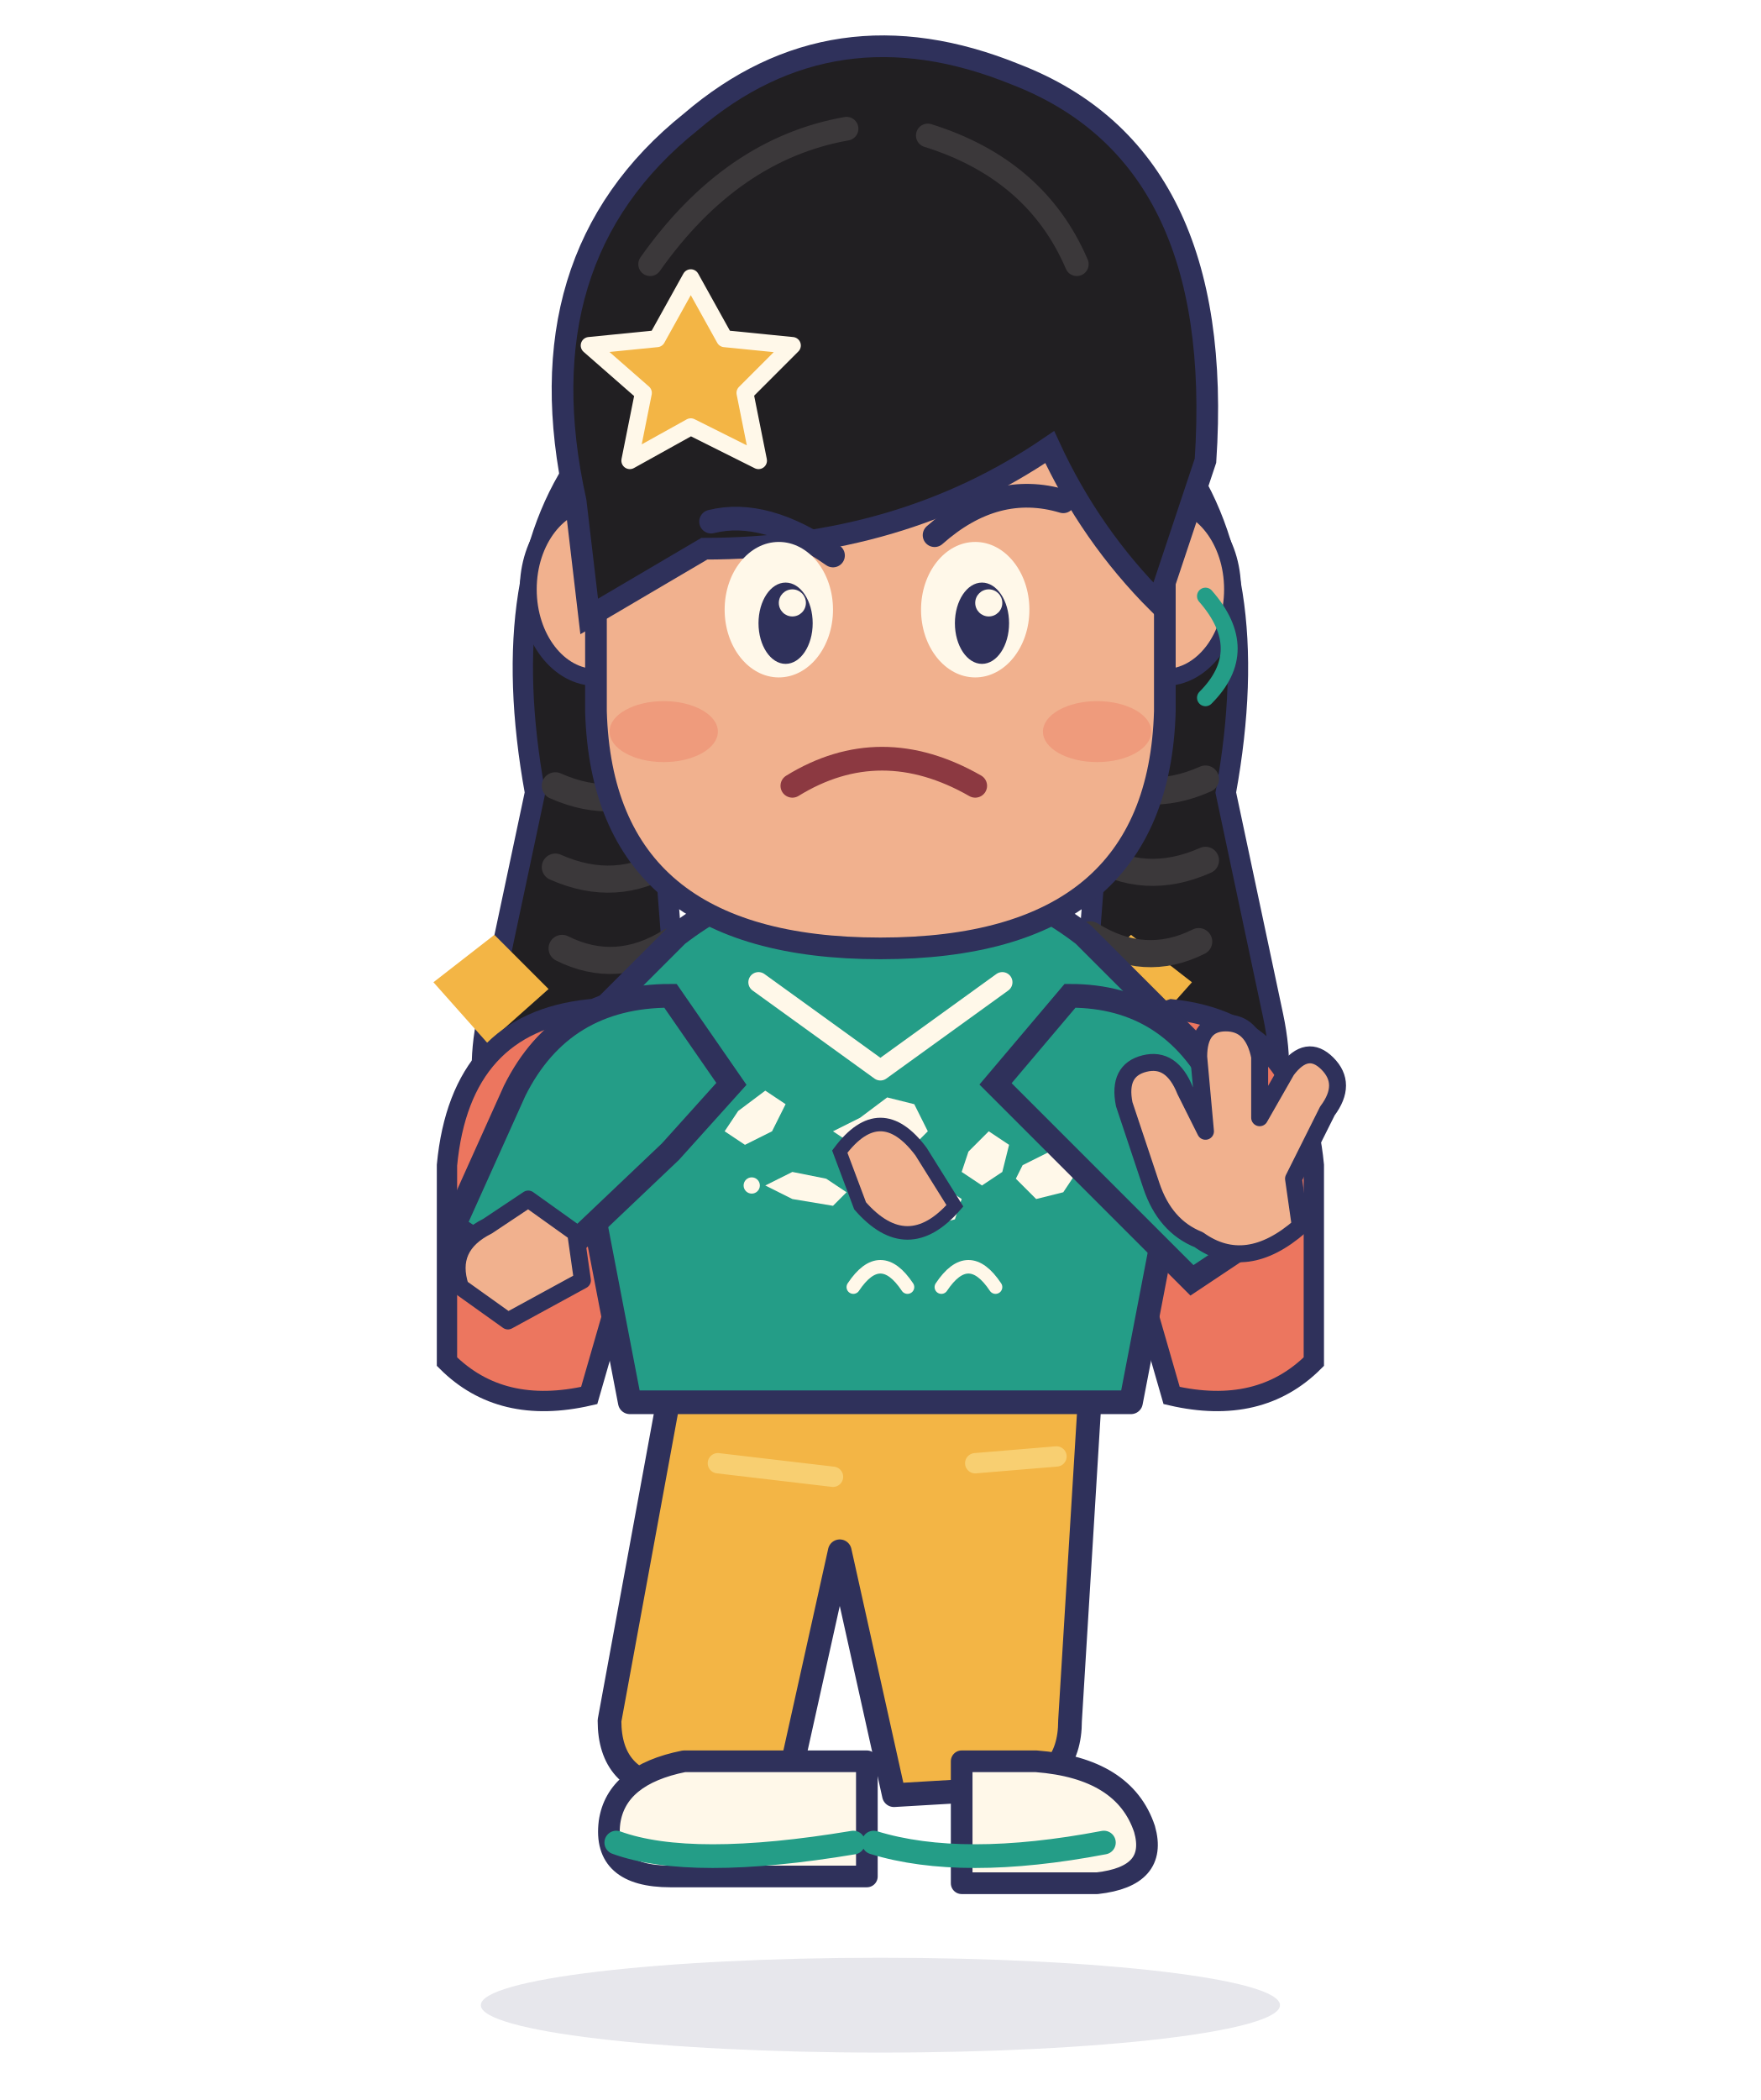
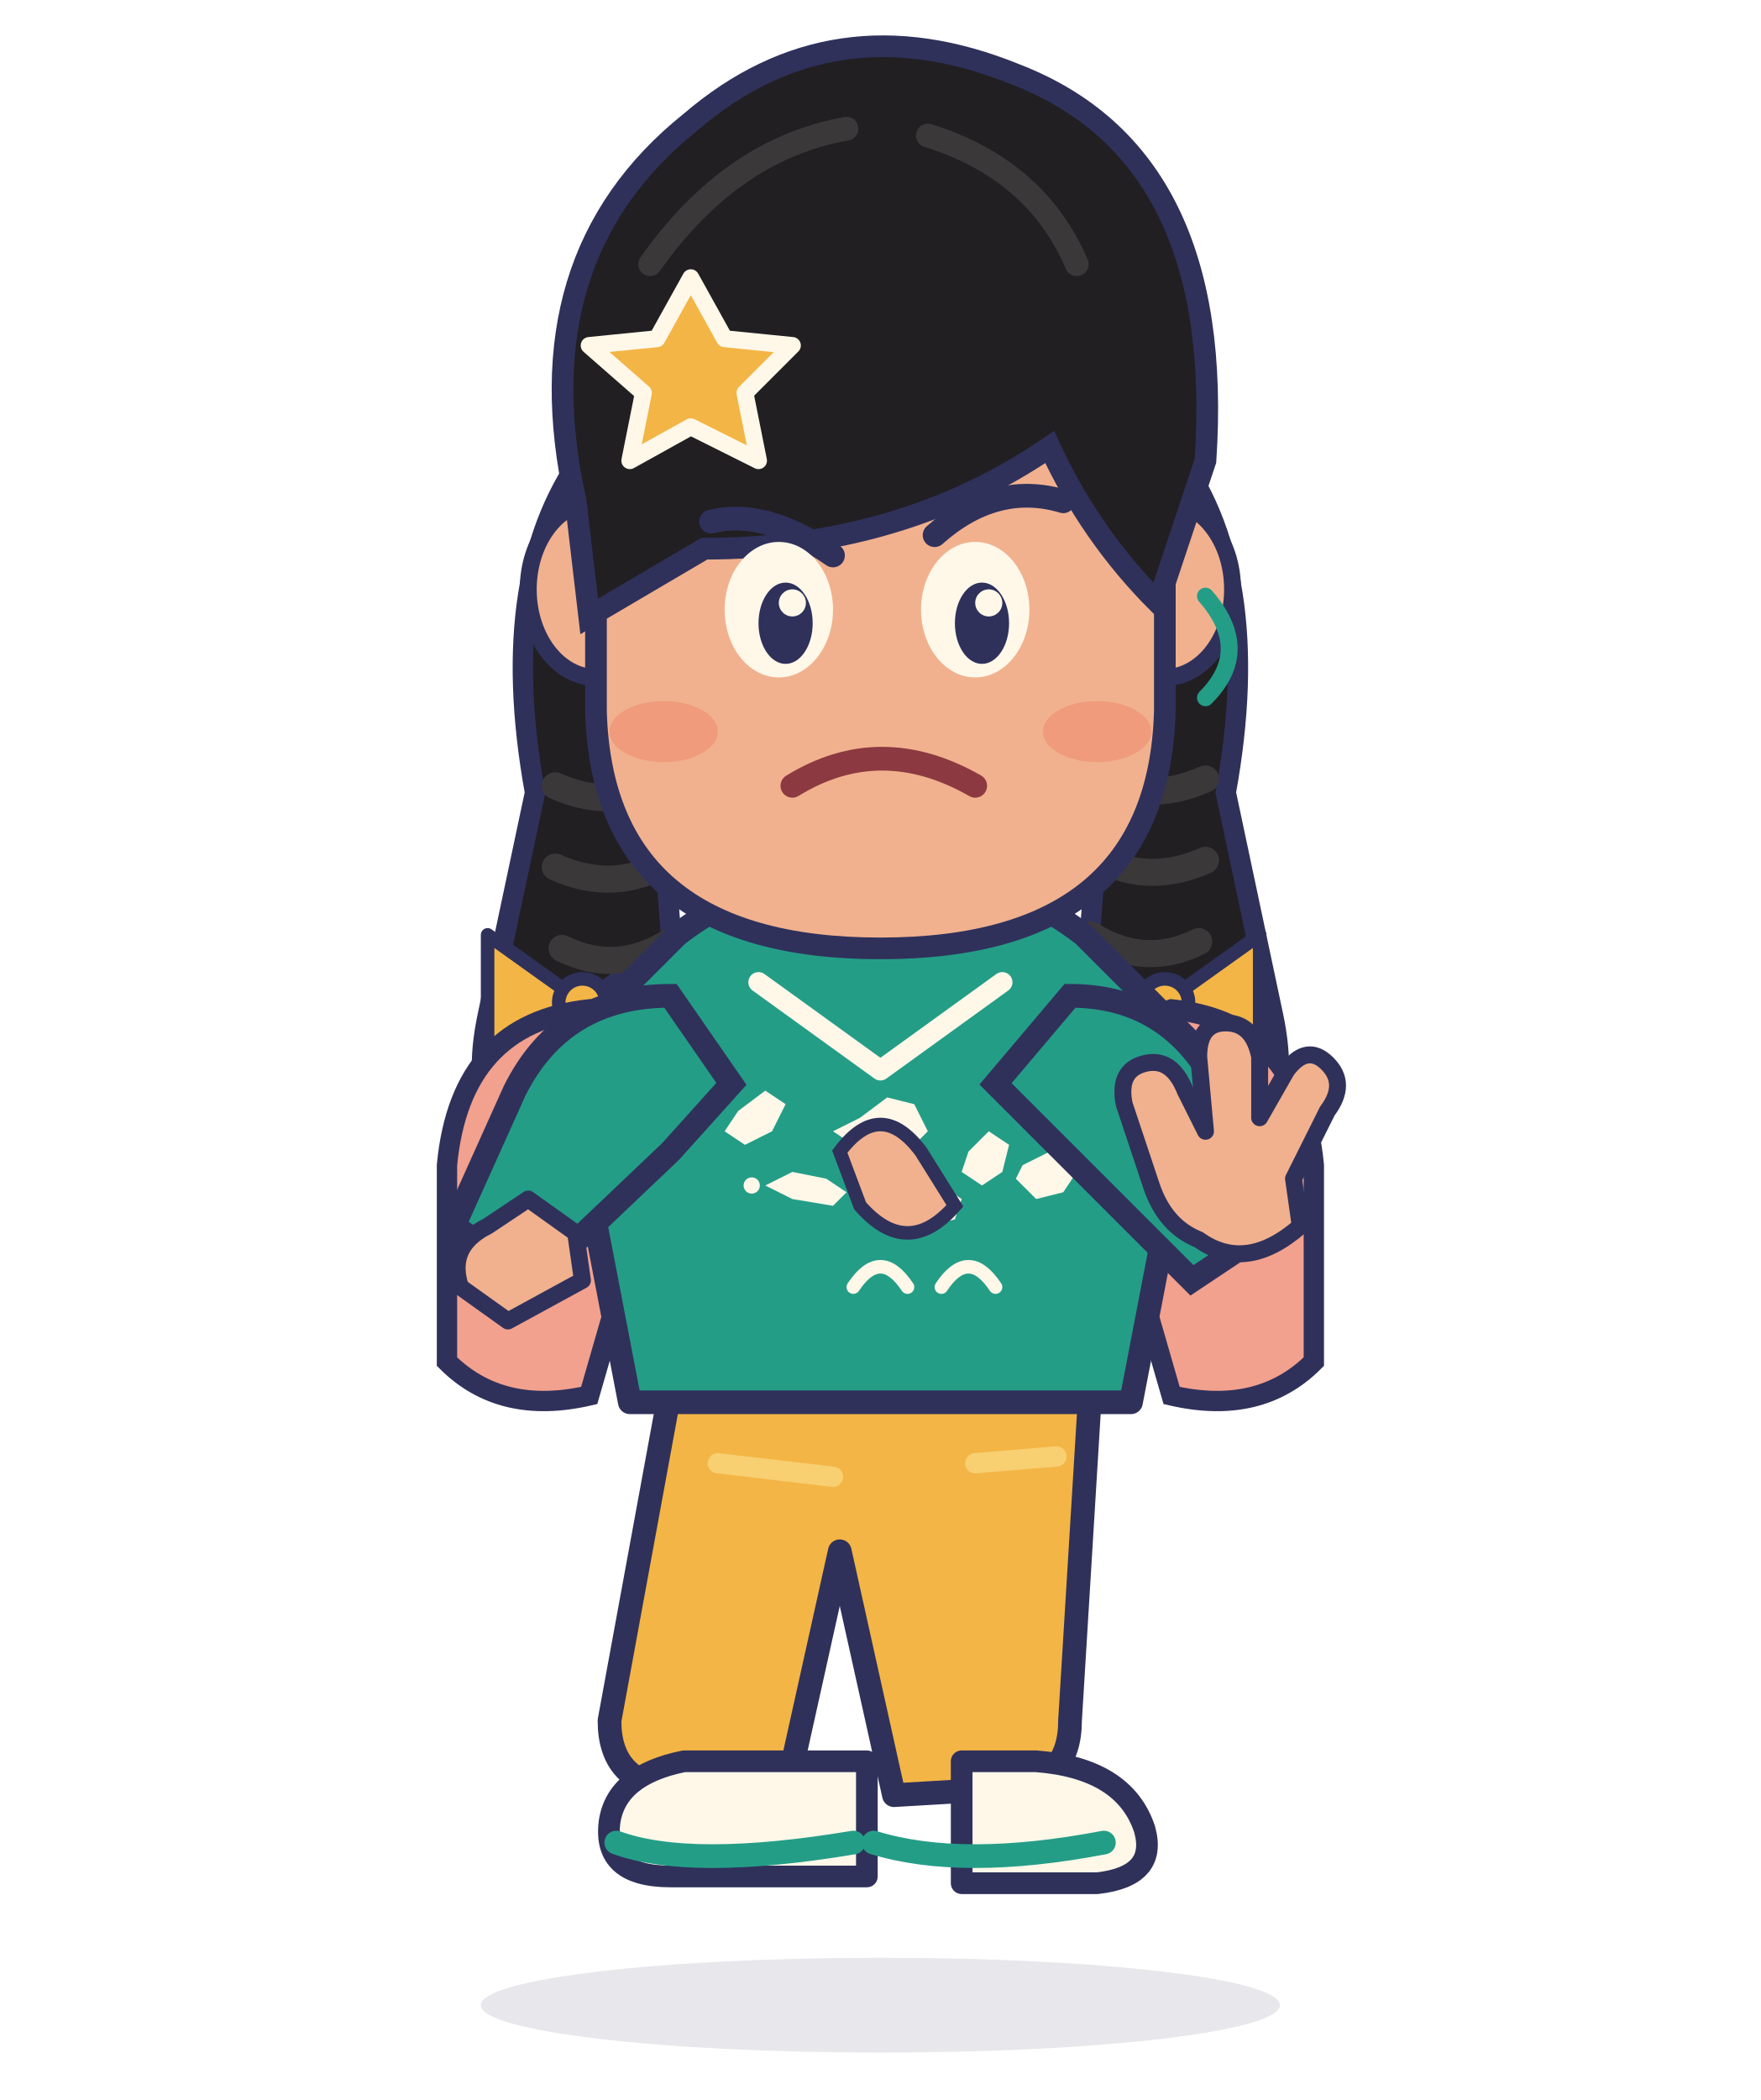
<svg xmlns="http://www.w3.org/2000/svg" viewBox="0 0 260 310" role="img" aria-label="Nara — gentleConcern / concern">
  <ellipse cx="130" cy="296" rx="59" ry="7" fill="#2f315b" opacity=".12" />
  <path d="M87 66q-14 18-8 51l-7 33q-4 19 11 24 17-5 17-24l-3-39Zm86 0q14 18 8 51l7 33q4 19-11 24-17-5-17-24l3-39Z" fill="#211f22" stroke="#2f315b" stroke-width="3" />
-   <path d="m64 145 9-7 8 8-9 8Z" fill="#f3b545" />
-   <path d="m176 145-9-7-8 8 9 8Z" fill="#f3b545" />
+   <path d="M86 148 72 138v20Zm0 0 14-10v20Z" fill="#f3b545" stroke="#2f315b" stroke-width="2" stroke-linejoin="round" />
+   <circle cx="86" cy="148" r="3.5" fill="#f3b545" stroke="#2f315b" stroke-width="2" />
+   <path d="M172 148 158 138v20Zm0 0 14-10v20Z" fill="#f3b545" stroke="#2f315b" stroke-width="2" stroke-linejoin="round" />
+   <circle cx="172" cy="148" r="3.5" fill="#f3b545" stroke="#2f315b" stroke-width="2" />
  <path d="M82 116q9 4 17-1m-17 13q9 4 17-1m-16 13q8 4 16-1m79-24q-9 4-17-1m17 13q-9 4-17-1m16 13q-8 4-16-1" fill="none" stroke="#3b383a" stroke-width="4" stroke-linecap="round" />
-   <path d="M87 149q-19 2-21 23v29q8 8 21 5l15-52Zm86 0q19 2 21 23v29q-8 8-21 5l-15-52Z" fill="#ec765f" stroke="#2f315b" stroke-width="3" />
-   <path d="M99 146q-8 17-5 43m67-43q8 17 5 43" fill="none" stroke="#ec765f" stroke-width="10" stroke-linecap="round" />
+   <path d="M87 149q-19 2-21 23v29q8 8 21 5l15-52Zm86 0q19 2 21 23v29q-8 8-21 5l-15-52Z" fill="#f2a18e" stroke="#2f315b" stroke-width="3" />
+   <path d="M99 146q-8 17-5 43m67-43q8 17 5 43" fill="none" stroke="#f2a18e" stroke-width="10" stroke-linecap="round" />
  <path d="M99 205h62l-3 49q0 9-9 10l-17 1-8-36-8 36-17-1q-9-1-9-10Z" fill="#f3b545" stroke="#2f315b" stroke-width="3.5" stroke-linejoin="round" />
  <path d="m106 216 17 2m21-2 12-1" fill="none" stroke="#f8cf71" stroke-width="3" stroke-linecap="round" />
  <path d="M111 260h17v17H99q-10 0-9-8 1-7 11-9Zm31 0h11q13 1 16 10 2 7-7 8h-20Z" fill="#fff8e9" stroke="#2f315b" stroke-width="3.2" stroke-linejoin="round" />
  <path d="M91 272q11 4 35 0m3 0q13 4 34 0" fill="none" stroke="#249d87" stroke-width="3.5" stroke-linecap="round" />
  <path d="M108 116h44v27q-3 13-22 13t-22-13Z" fill="#f1b18e" stroke="#2f315b" stroke-width="2.5" />
  <path d="M100 138q13-10 30-10t30 10l17 17-10 52H93l-10-52Z" fill="#249d87" stroke="#2f315b" stroke-width="3.5" stroke-linejoin="round" />
  <path d="m112 145 18 13 18-13" fill="none" stroke="#fff8e9" stroke-width="3" stroke-linecap="round" stroke-linejoin="round" />
  <path d="m109 164 4-3 3 2-2 4-4 2-3-2Zm8 9 5 1 3 2-2 2-6-1-4-2Zm10-8 4-3 4 1 2 4-3 3-4-2-4 1-3-2Zm9 12 3-2 3 2-1 3-4 1-2-2Zm7-7 3-3 3 2-1 4-3 2-3-2Zm8 2 4-2 4 3-2 3-4 1-3-3Z" fill="#fff8e9" />
  <circle cx="111" cy="175" r="1.2" fill="#fff8e9" />
  <circle cx="153" cy="165" r="1.3" fill="#fff8e9" />
  <path d="M126 190q4-6 8 0m5 0q4-6 8 0" stroke="#fff8e9" stroke-width="2" fill="none" stroke-linecap="round" />
  <path d="M99 147q-16 0-23 14l-9 20 12 8 20-19 9-10Zm59 0q15 0 22 14l8 20-12 8-19-19-10-10Z" fill="#249d87" stroke="#2f315b" stroke-width="3.5" />
  <path d="M72 181q-6 3-4 9l7 5 11-6-1-7-7-5Zm105 2q-5-2-7-8l-4-12q-1-5 3-6 4-1 6 4l3 6-1-11q0-5 4-5 4 0 5 5v9l4-7q3-4 6-1 3 3 0 7l-5 10 1 7q-8 7-15 2Z" fill="#f1b18e" stroke="#2f315b" stroke-width="2.5" stroke-linejoin="round" />
  <path d="M124 170q6-8 12 0l5 8q-7 8-14 0Z" fill="#f1b18e" stroke="#2f315b" stroke-width="2" />
  <ellipse cx="88" cy="87" rx="10" ry="13" fill="#f1b18e" stroke="#2f315b" stroke-width="2.5" />
  <ellipse cx="172" cy="87" rx="10" ry="13" fill="#f1b18e" stroke="#2f315b" stroke-width="2.5" />
  <path d="M88 70q0-39 42-41 42 2 42 41v35q-1 35-42 35t-42-35Z" fill="#f1b18e" stroke="#2f315b" stroke-width="3.2" stroke-linejoin="round" />
  <path d="M85 74q-8-36 17-56 21-18 48-7 31 12 28 57l-7 21q-10-10-16-23-22 15-51 15L87 91Z" fill="#211f22" stroke="#2f315b" stroke-width="3.2" />
  <path d="M96 39q12-17 29-20m12 1q16 5 22 19" fill="none" stroke="#3b383a" stroke-width="3.5" stroke-linecap="round" />
  <path d="m102 41 5 9 10 1-7 7 2 10-10-5-9 5 2-10-8-7 10-1Z" fill="#f3b545" stroke="#fff8e9" stroke-width="2.5" stroke-linejoin="round" />
  <path d="M105 77q8-2 18 5m15-3q9-8 19-5" fill="none" stroke="#2f315b" stroke-width="3.5" stroke-linecap="round" />
  <ellipse cx="115" cy="90" rx="8" ry="10" fill="#fff8e9" />
  <ellipse cx="144" cy="90" rx="8" ry="10" fill="#fff8e9" />
  <ellipse cx="116" cy="92" rx="4" ry="6" fill="#2f315b" />
  <ellipse cx="145" cy="92" rx="4" ry="6" fill="#2f315b" />
  <circle cx="117" cy="89" r="2" fill="#fff8e9" />
  <circle cx="146" cy="89" r="2" fill="#fff8e9" />
  <ellipse cx="98" cy="108" rx="8" ry="4.5" fill="#ec765f" opacity=".38" />
  <ellipse cx="162" cy="108" rx="8" ry="4.5" fill="#ec765f" opacity=".38" />
  <path d="M117 116q13-8 27 0" fill="none" stroke="#8c3941" stroke-width="3.5" stroke-linecap="round" />
  <path d="M178 88q7 8 0 15" fill="none" stroke="#249d87" stroke-width="2.5" stroke-linecap="round" />
</svg>
